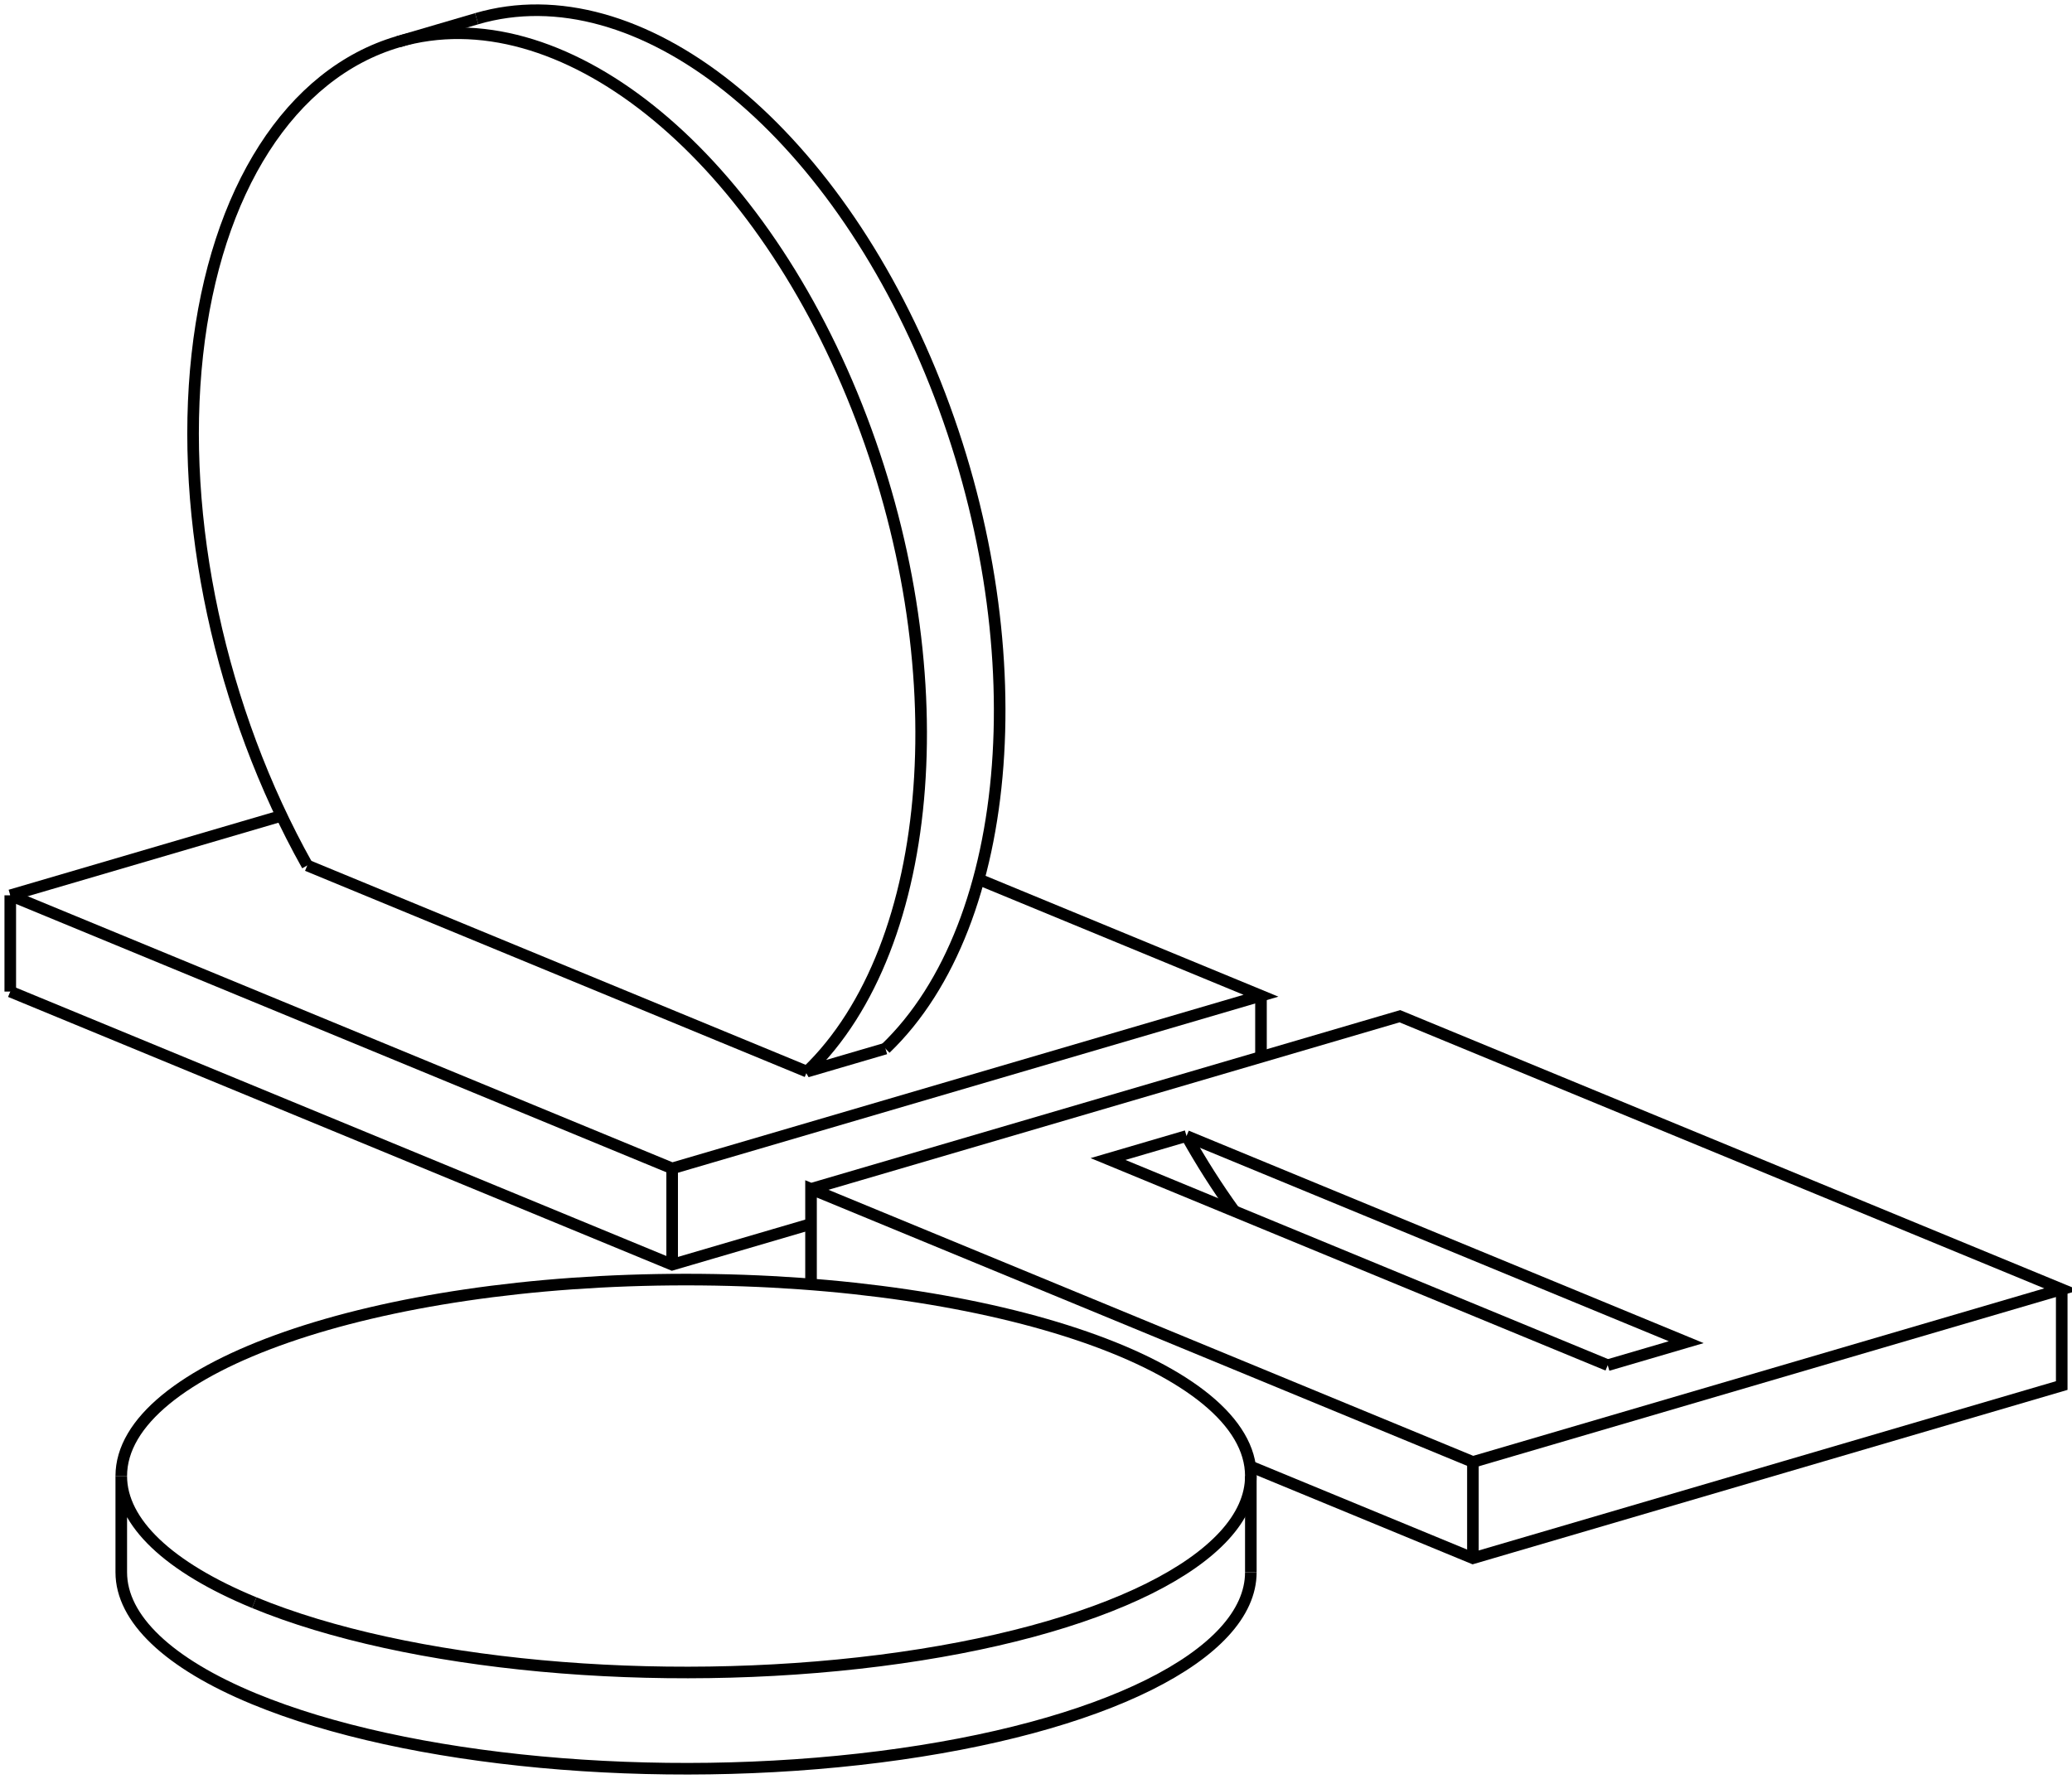
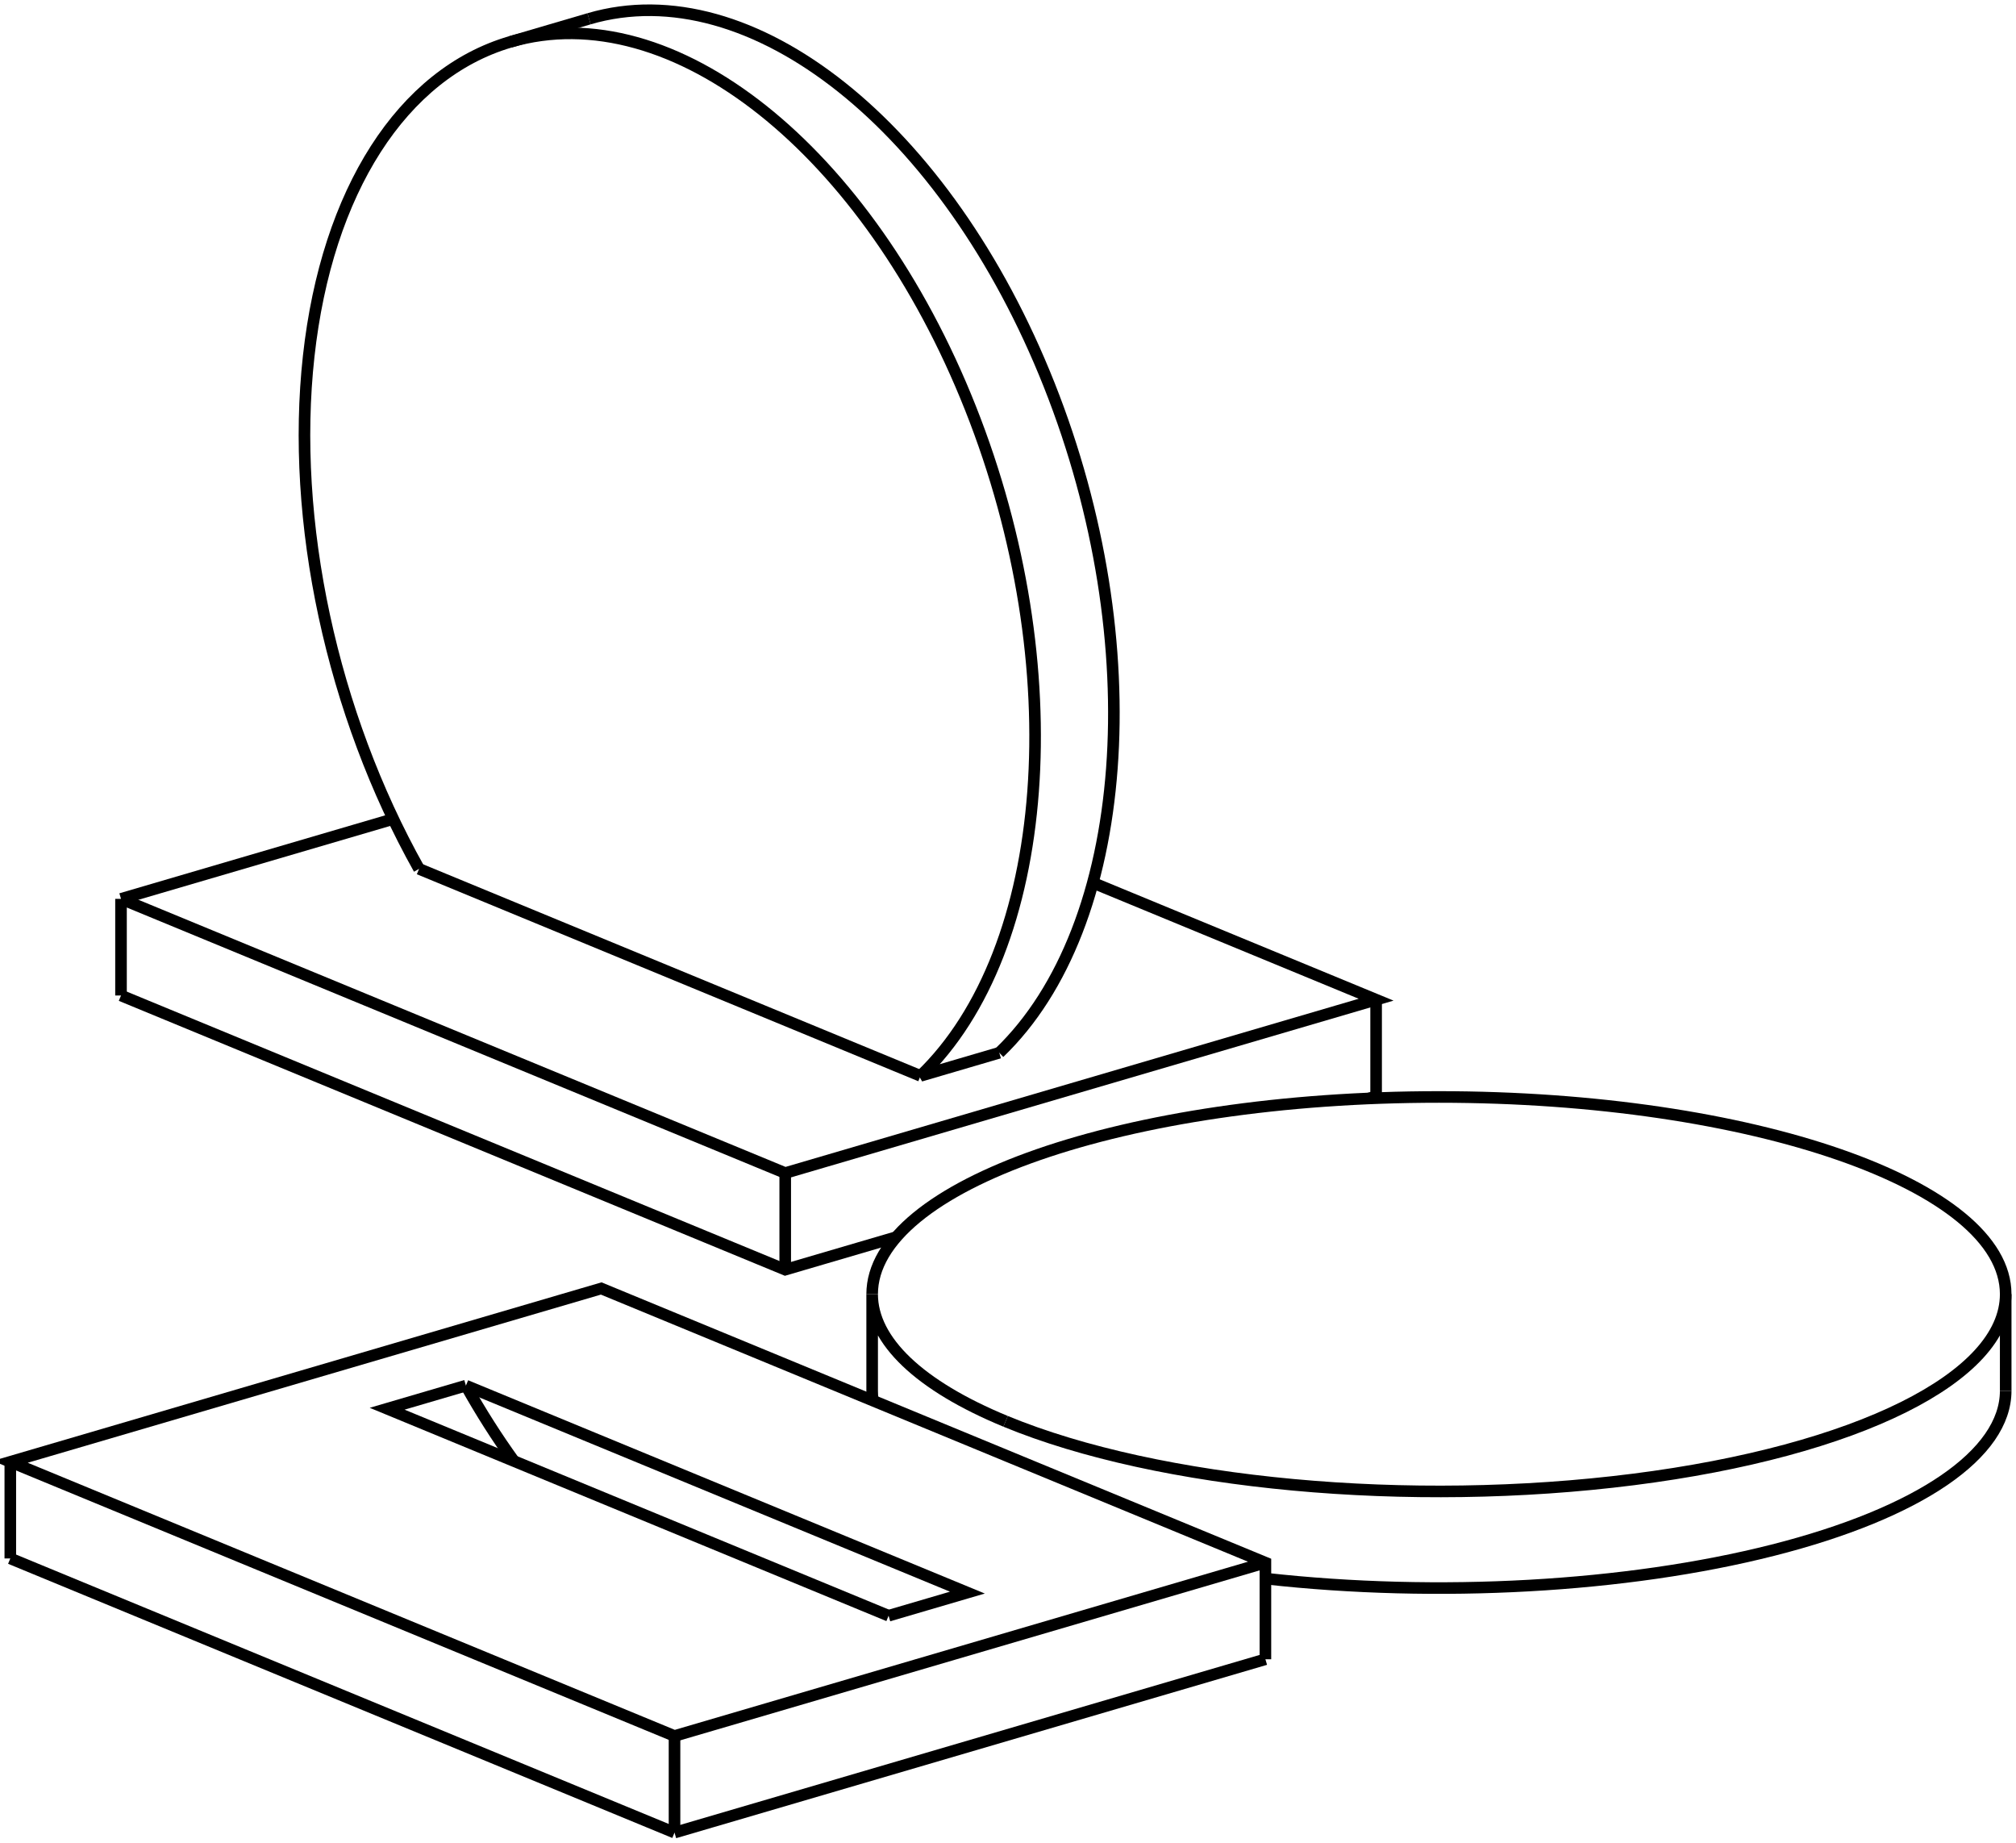
- <svg xmlns="http://www.w3.org/2000/svg" version="1.1" viewBox="-60.205 -81.654 201.777 173.286" fill="none" stroke="black" stroke-width="0.6%" vector-effect="non-scaling-stroke">
-   <path d="M 26.026 20.488 A 55 33.236 73.653 0 0 -13.786 -79.831" />
-   <path d="M -30.283 2.648 A 55 33.236 253.653 0 1 -21.431 -77.589 A 55 33.236 253.653 0 1 18.38 22.73 L 26.026 20.488" />
-   <path d="M -59.205 5.556 L 5.251 32.156 L 62.593 15.337 L 35.1 3.991" />
-   <path d="M -32.787 -2.193 L -59.205 5.556" />
-   <path d="M 18.38 22.73 L -30.283 2.648" />
-   <path d="M -59.205 14.931 L -59.205 5.556" />
-   <path d="M 5.251 41.531 L 5.251 32.156" />
-   <path d="M -59.205 14.931 L 5.251 41.531 L 18.775 37.565" />
-   <path d="M 62.593 21.298 L 62.593 15.337" />
-   <path d="M -35.445 74.455 A 55 19.136 360 0 1 -48.395 62.121 L -48.395 71.496 A 55 19.136 180 0 0 -35.445 83.83 A 55 19.136 180 0 0 61.605 71.496" />
-   <path d="M -48.395 62.121 A 55 19.136 360 0 1 61.605 62.121 L 61.605 71.496" />
-   <path d="M 61.605 62.121 A 55 19.136 360 0 1 -35.445 74.455" />
-   <path d="M 18.775 43.46 L 18.775 34.151 L 83.231 60.751 L 140.572 43.932 L 76.117 17.332 L 18.775 34.151" />
-   <path d="M 83.231 70.126 L 83.231 60.751" />
-   <path d="M 61.538 61.174 L 83.231 70.126 L 140.572 53.307 L 140.572 43.932" />
-   <path d="M 96.36 51.325 L 47.697 31.243 L 55.342 29" />
-   <path d="M 96.36 51.325 L 104.005 49.083 L 55.342 29" />
-   <path d="M 60.004 36.322 A 55 33.236 253.653 0 1 55.342 29" />
-   <path d="M -21.431 -77.589 L -13.786 -79.831" />
+ <svg xmlns="http://www.w3.org/2000/svg" version="1.1" viewBox="-71.007 -81.636 195.635 178.804" fill="none" stroke="black" stroke-width="0.6%" vector-effect="non-scaling-stroke">
+   <path d="M 25.966 20.505 A 55 33.236 73.653 0 0 -13.845 -79.814" />
+   <path d="M -30.342 2.665 A 55 33.236 253.653 0 1 -21.491 -77.571 A 55 33.236 253.653 0 1 18.321 22.748 L 25.966 20.505" />
+   <path d="M -59.264 5.573 L 5.192 32.174 L 62.533 15.355 L 35.041 4.008" />
+   <path d="M -32.846 -2.175 L -59.264 5.573" />
+   <path d="M 18.321 22.748 L -30.342 2.665" />
+   <path d="M -59.264 14.948 L -59.264 5.573" />
+   <path d="M 5.192 41.549 L 5.192 32.174" />
+   <path d="M -59.264 14.948 L 5.192 41.549 L 15.99 38.382" />
+   <path d="M 62.533 24.73 L 62.533 15.355" />
+   <path d="M 61.814 24.941 L 62.533 24.73" />
+   <path d="M 26.577 56.263 A 55 19.136 360 0 1 13.628 43.929 L 13.628 53.304 A 55 19.136 180 0 0 13.695 54.251" />
+   <path d="M 13.628 43.929 A 55 19.136 360 0 1 123.628 43.929 L 123.628 53.304" />
+   <path d="M 123.628 43.929 A 55 19.136 360 0 1 26.577 56.263" />
+   <path d="M 51.79 71.521 A 55 19.136 180 0 0 123.628 53.304" />
+   <path d="M 51.79 79.348 L 51.79 69.973 L -12.665 43.373 L -70.007 60.192 L -5.551 86.792 L 51.79 69.973" />
+   <path d="M -5.551 96.167 L -5.551 86.792" />
+   <path d="M -5.551 96.167 L 51.79 79.348" />
+   <path d="M -70.007 69.567 L -70.007 60.192" />
+   <path d="M -70.007 69.567 L -5.551 96.167" />
+   <path d="M -25.794 52.798 L 22.869 72.881 L 15.223 75.124" />
+   <path d="M -25.794 52.798 L -33.44 55.041 L 15.223 75.124" />
+   <path d="M -25.794 52.798 A 55 33.236 73.653 0 0 -21.132 60.12" />
+   <path d="M -21.491 -77.571 L -13.845 -79.814" />
</svg>
